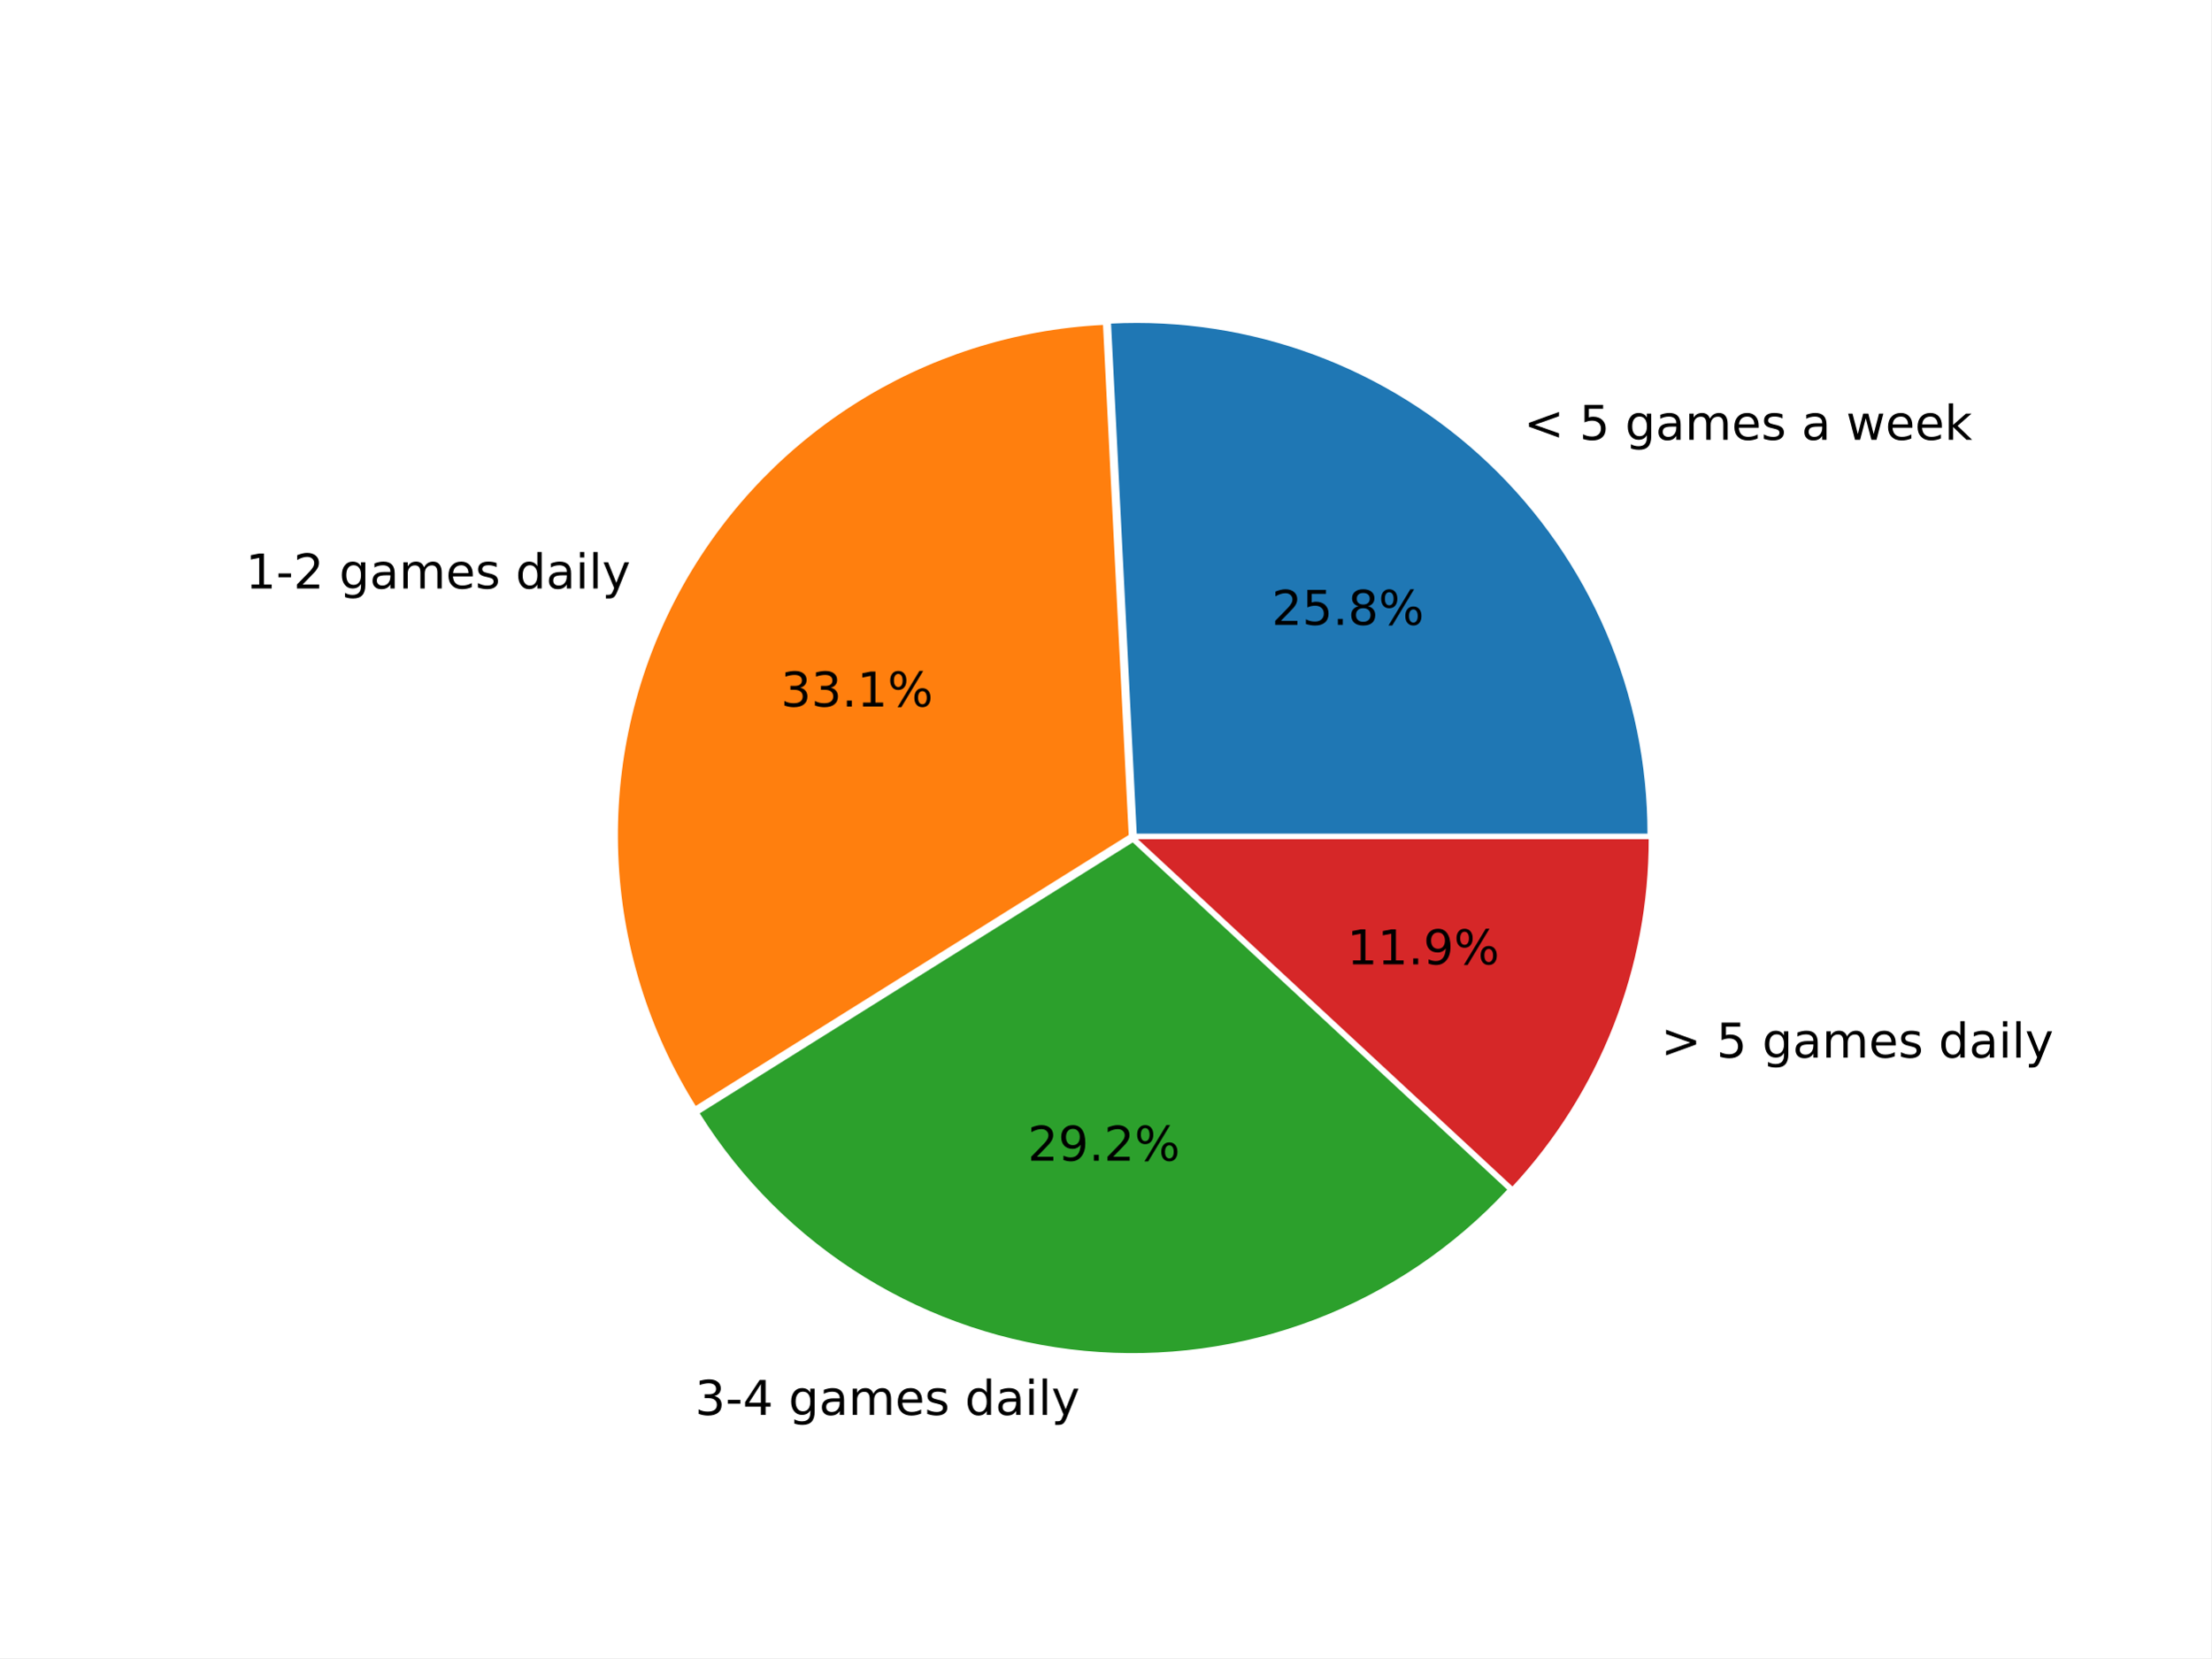
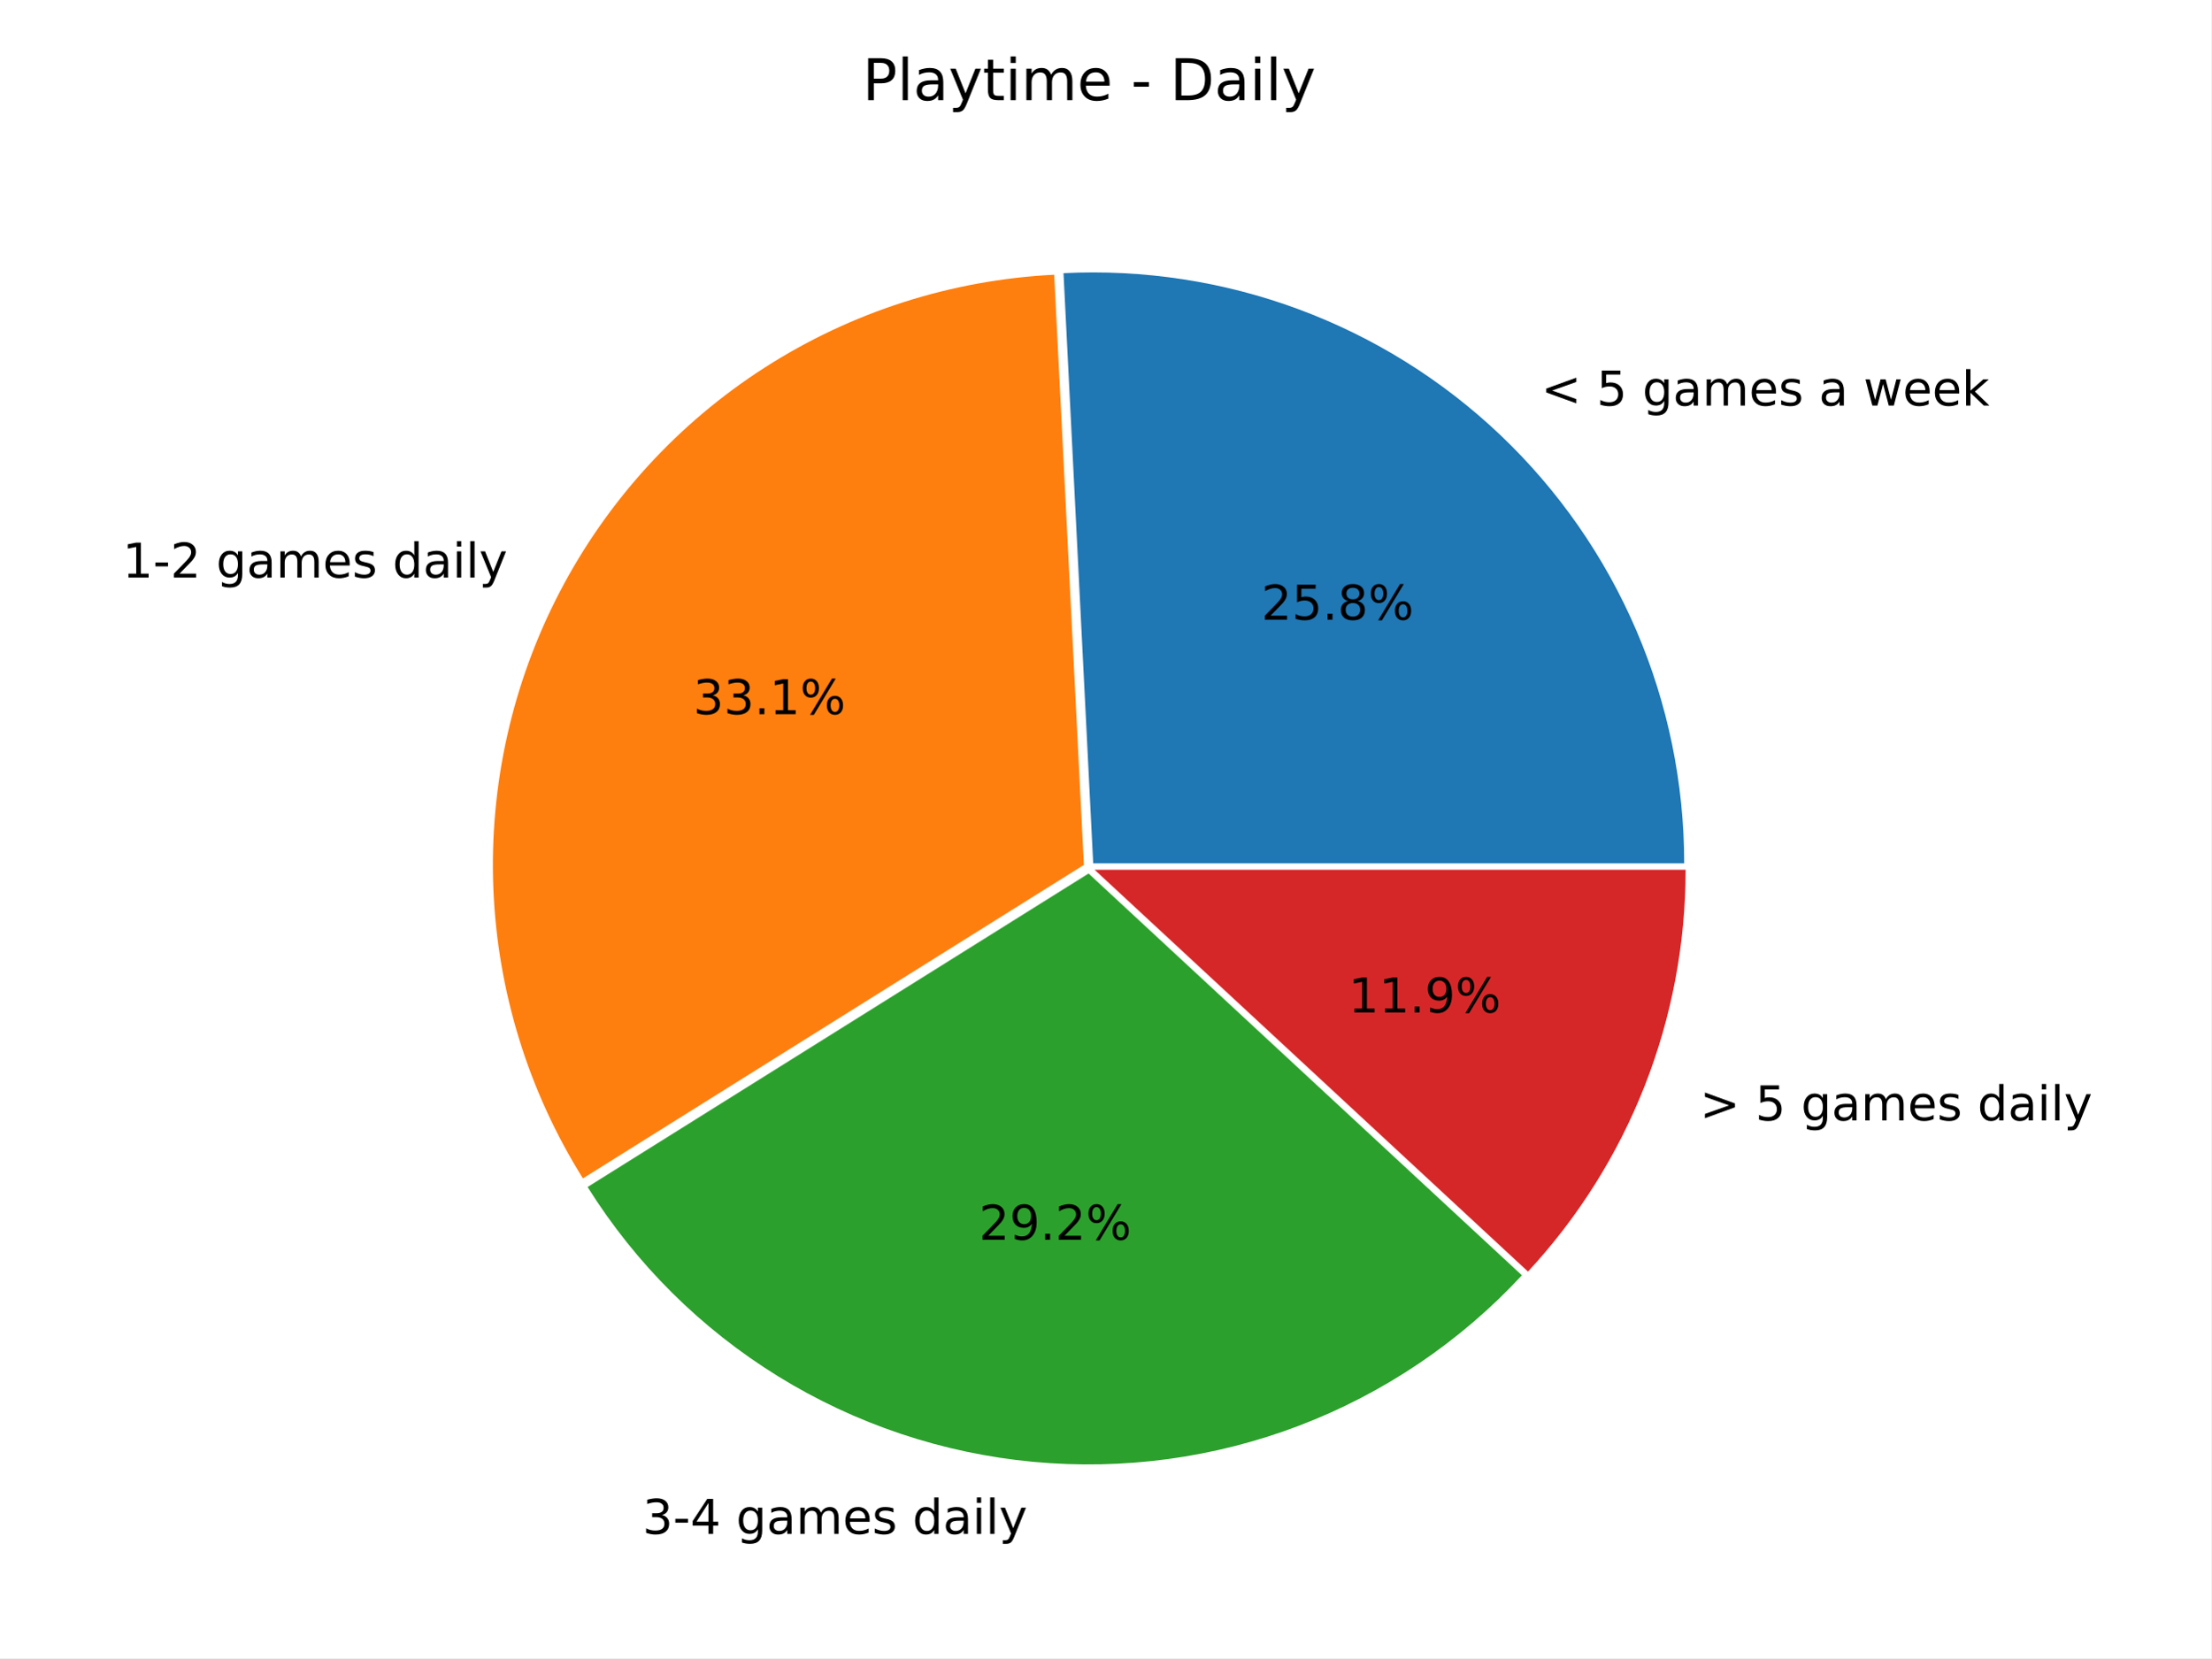
<svg xmlns="http://www.w3.org/2000/svg" xmlns:xlink="http://www.w3.org/1999/xlink" width="460.8pt" height="345.6pt" viewBox="0 0 460.8 345.6" version="1.1">
  <defs>
    <style type="text/css">*{stroke-linejoin: round; stroke-linecap: butt}</style>
  </defs>
  <g id="figure_1">
    <g id="patch_1">
      <path d="M 0 345.6  L 460.8 345.6  L 460.8 0  L 0 0  z " style="fill: #ffffff" />
    </g>
    <g id="axes_1">
      <g id="patch_2">
-         <path d="M 343.338 173.757  C 343.338 159.328 340.405 145.049 334.716 131.789  C 329.027 118.53 320.702 106.564 310.246 96.621  C 299.79 86.678 287.422 78.964 273.893 73.949  C 260.364 68.934 245.956 66.721 231.545 67.446  L 236.894 173.757  L 343.338 173.757  z " style="fill: #1f77b4" />
+         <path d="M 350.993 179.947  C 350.993 163.252 347.599 146.73 341.016 131.387  C 334.434 116.044 324.8 102.198 312.702 90.693  C 300.604 79.188 286.292 70.263 270.637 64.459  C 254.983 58.656 238.311 56.096 221.637 56.935  L 227.825 179.947  L 350.993 179.947  z " style="fill: #1f77b4" />
      </g>
      <g id="patch_3">
-         <path d="M 229.868 67.725  C 211.34 68.658 193.374 74.417 177.757 84.431  C 162.141 94.445 149.41 108.37 140.833 124.819  C 132.255 141.268 128.125 159.678 128.853 178.215  C 129.582 196.752 135.144 214.78 144.985 230.506  L 235.216 174.036  L 229.868 67.725  z " style="fill: #ff7f0e" />
+         <path d="M 219.696 57.258  C 198.257 58.337 177.468 65.001 159.398 76.588  C 141.328 88.176 126.598 104.288 116.673 123.322  C 106.748 142.355 101.969 163.657 102.811 185.106  C 103.654 206.555 110.09 227.416 121.478 245.612  L 225.884 180.271  L 219.696 57.258  z " style="fill: #ff7f0e" />
      </g>
      <g id="patch_4">
-         <path d="M 145.829 232.058  C 154.5 245.914 166.248 257.587 180.158 266.172  C 194.068 274.756 209.77 280.022 226.042 281.56  C 242.315 283.098 258.726 280.868 273.998 275.042  C 289.27 269.216 302.997 259.951 314.111 247.965  L 236.06 175.588  L 145.829 232.058  z " style="fill: #2ca02c" />
+         <path d="M 122.454 247.408  C 132.487 263.441 146.081 276.949 162.176 286.881  C 178.271 296.814 196.44 302.908 215.269 304.688  C 234.099 306.467 253.088 303.887 270.759 297.146  C 288.43 290.405 304.314 279.683 317.174 265.815  L 226.861 182.066  L 122.454 247.408  z " style="fill: #2ca02c" />
      </g>
      <g id="patch_5">
-         <path d="M 315.202 247.294  C 324.248 237.54 331.385 226.175 336.243 213.791  C 341.102 201.406 343.596 188.22 343.596 174.917  L 237.151 174.917  L 315.202 247.294  z " style="fill: #d62728" />
+         <path d="M 318.437 265.038  C 328.903 253.751 337.162 240.601 342.784 226.271  C 348.405 211.941 351.291 196.683 351.291 181.29  L 228.123 181.29  L 318.437 265.038  z " style="fill: #d62728" />
      </g>
      <g id="matplotlib.axis_1" />
      <g id="matplotlib.axis_2" />
      <g id="text_1">
-         <g transform="translate(317.5814 91.66691) scale(0.1 -0.1)">
+         <g transform="translate(321.1897 84.52735) scale(0.1 -0.1)">
          <defs>
            <path id="DejaVuSans-3c" d="M 4684 3150  L 1459 2003  L 4684 863  L 4684 294  L 678 1747  L 678 2266  L 4684 3719  L 4684 3150  z " transform="scale(0.015625)" />
            <path id="DejaVuSans-20" transform="scale(0.015625)" />
            <path id="DejaVuSans-35" d="M 691 4666  L 3169 4666  L 3169 4134  L 1269 4134  L 1269 2991  Q 1406 3038 1543 3061  Q 1681 3084 1819 3084  Q 2600 3084 3056 2656  Q 3513 2228 3513 1497  Q 3513 744 3044 326  Q 2575 -91 1722 -91  Q 1428 -91 1123 -41  Q 819 9 494 109  L 494 744  Q 775 591 1075 516  Q 1375 441 1709 441  Q 2250 441 2565 725  Q 2881 1009 2881 1497  Q 2881 1984 2565 2268  Q 2250 2553 1709 2553  Q 1456 2553 1204 2497  Q 953 2441 691 2322  L 691 4666  z " transform="scale(0.015625)" />
            <path id="DejaVuSans-67" d="M 2906 1791  Q 2906 2416 2648 2759  Q 2391 3103 1925 3103  Q 1463 3103 1205 2759  Q 947 2416 947 1791  Q 947 1169 1205 825  Q 1463 481 1925 481  Q 2391 481 2648 825  Q 2906 1169 2906 1791  z M 3481 434  Q 3481 -459 3084 -895  Q 2688 -1331 1869 -1331  Q 1566 -1331 1297 -1286  Q 1028 -1241 775 -1147  L 775 -588  Q 1028 -725 1275 -790  Q 1522 -856 1778 -856  Q 2344 -856 2625 -561  Q 2906 -266 2906 331  L 2906 616  Q 2728 306 2450 153  Q 2172 0 1784 0  Q 1141 0 747 490  Q 353 981 353 1791  Q 353 2603 747 3093  Q 1141 3584 1784 3584  Q 2172 3584 2450 3431  Q 2728 3278 2906 2969  L 2906 3500  L 3481 3500  L 3481 434  z " transform="scale(0.015625)" />
            <path id="DejaVuSans-61" d="M 2194 1759  Q 1497 1759 1228 1600  Q 959 1441 959 1056  Q 959 750 1161 570  Q 1363 391 1709 391  Q 2188 391 2477 730  Q 2766 1069 2766 1631  L 2766 1759  L 2194 1759  z M 3341 1997  L 3341 0  L 2766 0  L 2766 531  Q 2569 213 2275 61  Q 1981 -91 1556 -91  Q 1019 -91 701 211  Q 384 513 384 1019  Q 384 1609 779 1909  Q 1175 2209 1959 2209  L 2766 2209  L 2766 2266  Q 2766 2663 2505 2880  Q 2244 3097 1772 3097  Q 1472 3097 1187 3025  Q 903 2953 641 2809  L 641 3341  Q 956 3463 1253 3523  Q 1550 3584 1831 3584  Q 2591 3584 2966 3190  Q 3341 2797 3341 1997  z " transform="scale(0.015625)" />
            <path id="DejaVuSans-6d" d="M 3328 2828  Q 3544 3216 3844 3400  Q 4144 3584 4550 3584  Q 5097 3584 5394 3201  Q 5691 2819 5691 2113  L 5691 0  L 5113 0  L 5113 2094  Q 5113 2597 4934 2840  Q 4756 3084 4391 3084  Q 3944 3084 3684 2787  Q 3425 2491 3425 1978  L 3425 0  L 2847 0  L 2847 2094  Q 2847 2600 2669 2842  Q 2491 3084 2119 3084  Q 1678 3084 1418 2786  Q 1159 2488 1159 1978  L 1159 0  L 581 0  L 581 3500  L 1159 3500  L 1159 2956  Q 1356 3278 1631 3431  Q 1906 3584 2284 3584  Q 2666 3584 2933 3390  Q 3200 3197 3328 2828  z " transform="scale(0.015625)" />
            <path id="DejaVuSans-65" d="M 3597 1894  L 3597 1613  L 953 1613  Q 991 1019 1311 708  Q 1631 397 2203 397  Q 2534 397 2845 478  Q 3156 559 3463 722  L 3463 178  Q 3153 47 2828 -22  Q 2503 -91 2169 -91  Q 1331 -91 842 396  Q 353 884 353 1716  Q 353 2575 817 3079  Q 1281 3584 2069 3584  Q 2775 3584 3186 3129  Q 3597 2675 3597 1894  z M 3022 2063  Q 3016 2534 2758 2815  Q 2500 3097 2075 3097  Q 1594 3097 1305 2825  Q 1016 2553 972 2059  L 3022 2063  z " transform="scale(0.015625)" />
            <path id="DejaVuSans-73" d="M 2834 3397  L 2834 2853  Q 2591 2978 2328 3040  Q 2066 3103 1784 3103  Q 1356 3103 1142 2972  Q 928 2841 928 2578  Q 928 2378 1081 2264  Q 1234 2150 1697 2047  L 1894 2003  Q 2506 1872 2764 1633  Q 3022 1394 3022 966  Q 3022 478 2636 193  Q 2250 -91 1575 -91  Q 1294 -91 989 -36  Q 684 19 347 128  L 347 722  Q 666 556 975 473  Q 1284 391 1588 391  Q 1994 391 2212 530  Q 2431 669 2431 922  Q 2431 1156 2273 1281  Q 2116 1406 1581 1522  L 1381 1569  Q 847 1681 609 1914  Q 372 2147 372 2553  Q 372 3047 722 3315  Q 1072 3584 1716 3584  Q 2034 3584 2315 3537  Q 2597 3491 2834 3397  z " transform="scale(0.015625)" />
            <path id="DejaVuSans-77" d="M 269 3500  L 844 3500  L 1563 769  L 2278 3500  L 2956 3500  L 3675 769  L 4391 3500  L 4966 3500  L 4050 0  L 3372 0  L 2619 2869  L 1863 0  L 1184 0  L 269 3500  z " transform="scale(0.015625)" />
            <path id="DejaVuSans-6b" d="M 581 4863  L 1159 4863  L 1159 1991  L 2875 3500  L 3609 3500  L 1753 1863  L 3688 0  L 2938 0  L 1159 1709  L 1159 0  L 581 0  L 581 4863  z " transform="scale(0.015625)" />
          </defs>
          <use xlink:href="#DejaVuSans-3c" />
          <use xlink:href="#DejaVuSans-20" x="83.789" />
          <use xlink:href="#DejaVuSans-35" x="115.576" />
          <use xlink:href="#DejaVuSans-20" x="179.199" />
          <use xlink:href="#DejaVuSans-67" x="210.986" />
          <use xlink:href="#DejaVuSans-61" x="274.463" />
          <use xlink:href="#DejaVuSans-6d" x="335.742" />
          <use xlink:href="#DejaVuSans-65" x="433.154" />
          <use xlink:href="#DejaVuSans-73" x="494.678" />
          <use xlink:href="#DejaVuSans-20" x="546.777" />
          <use xlink:href="#DejaVuSans-61" x="578.564" />
          <use xlink:href="#DejaVuSans-20" x="639.844" />
          <use xlink:href="#DejaVuSans-77" x="671.631" />
          <use xlink:href="#DejaVuSans-65" x="753.418" />
          <use xlink:href="#DejaVuSans-65" x="814.941" />
          <use xlink:href="#DejaVuSans-6b" x="876.465" />
        </g>
      </g>
      <g id="text_2">
-         <g transform="translate(265.0215 130.2347) scale(0.1 -0.1)">
+         <g transform="translate(262.8677 129.1544) scale(0.1 -0.1)">
          <defs>
            <path id="DejaVuSans-32" d="M 1228 531  L 3431 531  L 3431 0  L 469 0  L 469 531  Q 828 903 1448 1529  Q 2069 2156 2228 2338  Q 2531 2678 2651 2914  Q 2772 3150 2772 3378  Q 2772 3750 2511 3984  Q 2250 4219 1831 4219  Q 1534 4219 1204 4116  Q 875 4013 500 3803  L 500 4441  Q 881 4594 1212 4672  Q 1544 4750 1819 4750  Q 2544 4750 2975 4387  Q 3406 4025 3406 3419  Q 3406 3131 3298 2873  Q 3191 2616 2906 2266  Q 2828 2175 2409 1742  Q 1991 1309 1228 531  z " transform="scale(0.015625)" />
            <path id="DejaVuSans-2e" d="M 684 794  L 1344 794  L 1344 0  L 684 0  L 684 794  z " transform="scale(0.015625)" />
            <path id="DejaVuSans-38" d="M 2034 2216  Q 1584 2216 1326 1975  Q 1069 1734 1069 1313  Q 1069 891 1326 650  Q 1584 409 2034 409  Q 2484 409 2743 651  Q 3003 894 3003 1313  Q 3003 1734 2745 1975  Q 2488 2216 2034 2216  z M 1403 2484  Q 997 2584 770 2862  Q 544 3141 544 3541  Q 544 4100 942 4425  Q 1341 4750 2034 4750  Q 2731 4750 3128 4425  Q 3525 4100 3525 3541  Q 3525 3141 3298 2862  Q 3072 2584 2669 2484  Q 3125 2378 3379 2068  Q 3634 1759 3634 1313  Q 3634 634 3220 271  Q 2806 -91 2034 -91  Q 1263 -91 848 271  Q 434 634 434 1313  Q 434 1759 690 2068  Q 947 2378 1403 2484  z M 1172 3481  Q 1172 3119 1398 2916  Q 1625 2713 2034 2713  Q 2441 2713 2670 2916  Q 2900 3119 2900 3481  Q 2900 3844 2670 4047  Q 2441 4250 2034 4250  Q 1625 4250 1398 4047  Q 1172 3844 1172 3481  z " transform="scale(0.015625)" />
            <path id="DejaVuSans-25" d="M 4653 2053  Q 4381 2053 4226 1822  Q 4072 1591 4072 1178  Q 4072 772 4226 539  Q 4381 306 4653 306  Q 4919 306 5073 539  Q 5228 772 5228 1178  Q 5228 1588 5073 1820  Q 4919 2053 4653 2053  z M 4653 2450  Q 5147 2450 5437 2106  Q 5728 1763 5728 1178  Q 5728 594 5436 251  Q 5144 -91 4653 -91  Q 4153 -91 3862 251  Q 3572 594 3572 1178  Q 3572 1766 3864 2108  Q 4156 2450 4653 2450  z M 1428 4353  Q 1159 4353 1004 4120  Q 850 3888 850 3481  Q 850 3069 1003 2837  Q 1156 2606 1428 2606  Q 1700 2606 1854 2837  Q 2009 3069 2009 3481  Q 2009 3884 1853 4118  Q 1697 4353 1428 4353  z M 4250 4750  L 4750 4750  L 1831 -91  L 1331 -91  L 4250 4750  z M 1428 4750  Q 1922 4750 2215 4408  Q 2509 4066 2509 3481  Q 2509 2891 2217 2550  Q 1925 2209 1428 2209  Q 931 2209 642 2551  Q 353 2894 353 3481  Q 353 4063 643 4406  Q 934 4750 1428 4750  z " transform="scale(0.015625)" />
          </defs>
          <use xlink:href="#DejaVuSans-32" />
          <use xlink:href="#DejaVuSans-35" x="63.623" />
          <use xlink:href="#DejaVuSans-2e" x="127.246" />
          <use xlink:href="#DejaVuSans-38" x="159.033" />
          <use xlink:href="#DejaVuSans-25" x="222.656" />
        </g>
      </g>
      <g id="text_3">
-         <g transform="translate(51.17417 122.6569) scale(0.1 -0.1)">
+         <g transform="translate(25.53123 120.3861) scale(0.1 -0.1)">
          <defs>
            <path id="DejaVuSans-31" d="M 794 531  L 1825 531  L 1825 4091  L 703 3866  L 703 4441  L 1819 4666  L 2450 4666  L 2450 531  L 3481 531  L 3481 0  L 794 0  L 794 531  z " transform="scale(0.015625)" />
            <path id="DejaVuSans-2d" d="M 313 2009  L 1997 2009  L 1997 1497  L 313 1497  L 313 2009  z " transform="scale(0.015625)" />
            <path id="DejaVuSans-64" d="M 2906 2969  L 2906 4863  L 3481 4863  L 3481 0  L 2906 0  L 2906 525  Q 2725 213 2448 61  Q 2172 -91 1784 -91  Q 1150 -91 751 415  Q 353 922 353 1747  Q 353 2572 751 3078  Q 1150 3584 1784 3584  Q 2172 3584 2448 3432  Q 2725 3281 2906 2969  z M 947 1747  Q 947 1113 1208 752  Q 1469 391 1925 391  Q 2381 391 2643 752  Q 2906 1113 2906 1747  Q 2906 2381 2643 2742  Q 2381 3103 1925 3103  Q 1469 3103 1208 2742  Q 947 2381 947 1747  z " transform="scale(0.015625)" />
            <path id="DejaVuSans-69" d="M 603 3500  L 1178 3500  L 1178 0  L 603 0  L 603 3500  z M 603 4863  L 1178 4863  L 1178 4134  L 603 4134  L 603 4863  z " transform="scale(0.015625)" />
            <path id="DejaVuSans-6c" d="M 603 4863  L 1178 4863  L 1178 0  L 603 0  L 603 4863  z " transform="scale(0.015625)" />
            <path id="DejaVuSans-79" d="M 2059 -325  Q 1816 -950 1584 -1140  Q 1353 -1331 966 -1331  L 506 -1331  L 506 -850  L 844 -850  Q 1081 -850 1212 -737  Q 1344 -625 1503 -206  L 1606 56  L 191 3500  L 800 3500  L 1894 763  L 2988 3500  L 3597 3500  L 2059 -325  z " transform="scale(0.015625)" />
          </defs>
          <use xlink:href="#DejaVuSans-31" />
          <use xlink:href="#DejaVuSans-2d" x="63.623" />
          <use xlink:href="#DejaVuSans-32" x="99.707" />
          <use xlink:href="#DejaVuSans-20" x="163.33" />
          <use xlink:href="#DejaVuSans-67" x="195.117" />
          <use xlink:href="#DejaVuSans-61" x="258.594" />
          <use xlink:href="#DejaVuSans-6d" x="319.873" />
          <use xlink:href="#DejaVuSans-65" x="417.285" />
          <use xlink:href="#DejaVuSans-73" x="478.809" />
          <use xlink:href="#DejaVuSans-20" x="530.908" />
          <use xlink:href="#DejaVuSans-64" x="562.695" />
          <use xlink:href="#DejaVuSans-61" x="626.172" />
          <use xlink:href="#DejaVuSans-69" x="687.451" />
          <use xlink:href="#DejaVuSans-6c" x="715.234" />
          <use xlink:href="#DejaVuSans-79" x="743.018" />
        </g>
      </g>
      <g id="text_4">
-         <g transform="translate(162.7026 147.2652) scale(0.1 -0.1)">
+         <g transform="translate(144.4738 148.8605) scale(0.1 -0.1)">
          <defs>
            <path id="DejaVuSans-33" d="M 2597 2516  Q 3050 2419 3304 2112  Q 3559 1806 3559 1356  Q 3559 666 3084 287  Q 2609 -91 1734 -91  Q 1441 -91 1130 -33  Q 819 25 488 141  L 488 750  Q 750 597 1062 519  Q 1375 441 1716 441  Q 2309 441 2620 675  Q 2931 909 2931 1356  Q 2931 1769 2642 2001  Q 2353 2234 1838 2234  L 1294 2234  L 1294 2753  L 1863 2753  Q 2328 2753 2575 2939  Q 2822 3125 2822 3475  Q 2822 3834 2567 4026  Q 2313 4219 1838 4219  Q 1578 4219 1281 4162  Q 984 4106 628 3988  L 628 4550  Q 988 4650 1302 4700  Q 1616 4750 1894 4750  Q 2613 4750 3031 4423  Q 3450 4097 3450 3541  Q 3450 3153 3228 2886  Q 3006 2619 2597 2516  z " transform="scale(0.015625)" />
          </defs>
          <use xlink:href="#DejaVuSans-33" />
          <use xlink:href="#DejaVuSans-33" x="63.623" />
          <use xlink:href="#DejaVuSans-2e" x="127.246" />
          <use xlink:href="#DejaVuSans-31" x="159.033" />
          <use xlink:href="#DejaVuSans-25" x="222.656" />
        </g>
      </g>
      <g id="text_5">
-         <g transform="translate(144.8204 294.9167) scale(0.1 -0.1)">
+         <g transform="translate(133.8899 319.7091) scale(0.1 -0.1)">
          <defs>
            <path id="DejaVuSans-34" d="M 2419 4116  L 825 1625  L 2419 1625  L 2419 4116  z M 2253 4666  L 3047 4666  L 3047 1625  L 3713 1625  L 3713 1100  L 3047 1100  L 3047 0  L 2419 0  L 2419 1100  L 313 1100  L 313 1709  L 2253 4666  z " transform="scale(0.015625)" />
          </defs>
          <use xlink:href="#DejaVuSans-33" />
          <use xlink:href="#DejaVuSans-2d" x="63.623" />
          <use xlink:href="#DejaVuSans-34" x="99.707" />
          <use xlink:href="#DejaVuSans-20" x="163.33" />
          <use xlink:href="#DejaVuSans-67" x="195.117" />
          <use xlink:href="#DejaVuSans-61" x="258.594" />
          <use xlink:href="#DejaVuSans-6d" x="319.873" />
          <use xlink:href="#DejaVuSans-65" x="417.285" />
          <use xlink:href="#DejaVuSans-73" x="478.809" />
          <use xlink:href="#DejaVuSans-20" x="530.908" />
          <use xlink:href="#DejaVuSans-64" x="562.695" />
          <use xlink:href="#DejaVuSans-61" x="626.172" />
          <use xlink:href="#DejaVuSans-69" x="687.451" />
          <use xlink:href="#DejaVuSans-6c" x="715.234" />
          <use xlink:href="#DejaVuSans-79" x="743.018" />
        </g>
      </g>
      <g id="text_6">
-         <g transform="translate(214.1658 241.9305) scale(0.1 -0.1)">
+         <g transform="translate(204.0222 258.3984) scale(0.1 -0.1)">
          <defs>
            <path id="DejaVuSans-39" d="M 703 97  L 703 672  Q 941 559 1184 500  Q 1428 441 1663 441  Q 2288 441 2617 861  Q 2947 1281 2994 2138  Q 2813 1869 2534 1725  Q 2256 1581 1919 1581  Q 1219 1581 811 2004  Q 403 2428 403 3163  Q 403 3881 828 4315  Q 1253 4750 1959 4750  Q 2769 4750 3195 4129  Q 3622 3509 3622 2328  Q 3622 1225 3098 567  Q 2575 -91 1691 -91  Q 1453 -91 1209 -44  Q 966 3 703 97  z M 1959 2075  Q 2384 2075 2632 2365  Q 2881 2656 2881 3163  Q 2881 3666 2632 3958  Q 2384 4250 1959 4250  Q 1534 4250 1286 3958  Q 1038 3666 1038 3163  Q 1038 2656 1286 2365  Q 1534 2075 1959 2075  z " transform="scale(0.015625)" />
          </defs>
          <use xlink:href="#DejaVuSans-32" />
          <use xlink:href="#DejaVuSans-39" x="63.623" />
          <use xlink:href="#DejaVuSans-2e" x="127.246" />
          <use xlink:href="#DejaVuSans-32" x="159.033" />
          <use xlink:href="#DejaVuSans-25" x="222.656" />
        </g>
      </g>
      <g id="text_7">
-         <g transform="translate(346.1526 220.4374) scale(0.1 -0.1)">
+         <g transform="translate(354.2497 233.5285) scale(0.1 -0.1)">
          <defs>
            <path id="DejaVuSans-3e" d="M 678 3150  L 678 3719  L 4684 2266  L 4684 1747  L 678 294  L 678 863  L 3897 2003  L 678 3150  z " transform="scale(0.015625)" />
          </defs>
          <use xlink:href="#DejaVuSans-3e" />
          <use xlink:href="#DejaVuSans-20" x="83.789" />
          <use xlink:href="#DejaVuSans-35" x="115.576" />
          <use xlink:href="#DejaVuSans-20" x="179.199" />
          <use xlink:href="#DejaVuSans-67" x="210.986" />
          <use xlink:href="#DejaVuSans-61" x="274.463" />
          <use xlink:href="#DejaVuSans-6d" x="335.742" />
          <use xlink:href="#DejaVuSans-65" x="433.154" />
          <use xlink:href="#DejaVuSans-73" x="494.678" />
          <use xlink:href="#DejaVuSans-20" x="546.777" />
          <use xlink:href="#DejaVuSans-64" x="578.564" />
          <use xlink:href="#DejaVuSans-61" x="642.041" />
          <use xlink:href="#DejaVuSans-69" x="703.32" />
          <use xlink:href="#DejaVuSans-6c" x="731.104" />
          <use xlink:href="#DejaVuSans-79" x="758.887" />
        </g>
      </g>
      <g id="text_8">
-         <g transform="translate(280.7228 201.0004) scale(0.1 -0.1)">
+         <g transform="translate(281.0358 211.0379) scale(0.1 -0.1)">
          <use xlink:href="#DejaVuSans-31" />
          <use xlink:href="#DejaVuSans-31" x="63.623" />
          <use xlink:href="#DejaVuSans-2e" x="127.246" />
          <use xlink:href="#DejaVuSans-39" x="159.033" />
          <use xlink:href="#DejaVuSans-25" x="222.656" />
+         </g>
+       </g>
+       <g id="text_9">
+         <g transform="translate(179.748 20.88) scale(0.12 -0.12)">
+           <defs>
+             <path id="DejaVuSans-50" d="M 1259 4147  L 1259 2394  L 2053 2394  Q 2494 2394 2734 2622  Q 2975 2850 2975 3272  Q 2975 3691 2734 3919  Q 2494 4147 2053 4147  L 1259 4147  z M 628 4666  L 2053 4666  Q 2838 4666 3239 4311  Q 3641 3956 3641 3272  Q 3641 2581 3239 2228  Q 2838 1875 2053 1875  L 1259 1875  L 1259 0  L 628 0  L 628 4666  z " transform="scale(0.015625)" />
+             <path id="DejaVuSans-74" d="M 1172 4494  L 1172 3500  L 2356 3500  L 2356 3053  L 1172 3053  L 1172 1153  Q 1172 725 1289 603  Q 1406 481 1766 481  L 2356 481  L 2356 0  L 1766 0  Q 1100 0 847 248  Q 594 497 594 1153  L 594 3053  L 172 3053  L 172 3500  L 594 3500  L 594 4494  L 1172 4494  z " transform="scale(0.015625)" />
+             <path id="DejaVuSans-44" d="M 1259 4147  L 1259 519  L 2022 519  Q 2988 519 3436 956  Q 3884 1394 3884 2338  Q 3884 3275 3436 3711  Q 2988 4147 2022 4147  L 1259 4147  z M 628 4666  L 1925 4666  Q 3281 4666 3915 4102  Q 4550 3538 4550 2338  Q 4550 1131 3912 565  Q 3275 0 1925 0  L 628 0  L 628 4666  z " transform="scale(0.015625)" />
+           </defs>
+           <use xlink:href="#DejaVuSans-50" />
+           <use xlink:href="#DejaVuSans-6c" x="60.303" />
+           <use xlink:href="#DejaVuSans-61" x="88.086" />
+           <use xlink:href="#DejaVuSans-79" x="149.365" />
+           <use xlink:href="#DejaVuSans-74" x="208.545" />
+           <use xlink:href="#DejaVuSans-69" x="247.754" />
+           <use xlink:href="#DejaVuSans-6d" x="275.537" />
+           <use xlink:href="#DejaVuSans-65" x="372.949" />
+           <use xlink:href="#DejaVuSans-20" x="434.473" />
+           <use xlink:href="#DejaVuSans-2d" x="466.26" />
+           <use xlink:href="#DejaVuSans-20" x="502.344" />
+           <use xlink:href="#DejaVuSans-44" x="534.131" />
+           <use xlink:href="#DejaVuSans-61" x="611.133" />
+           <use xlink:href="#DejaVuSans-69" x="672.412" />
+           <use xlink:href="#DejaVuSans-6c" x="700.195" />
+           <use xlink:href="#DejaVuSans-79" x="727.979" />
        </g>
      </g>
    </g>
  </g>
</svg>
